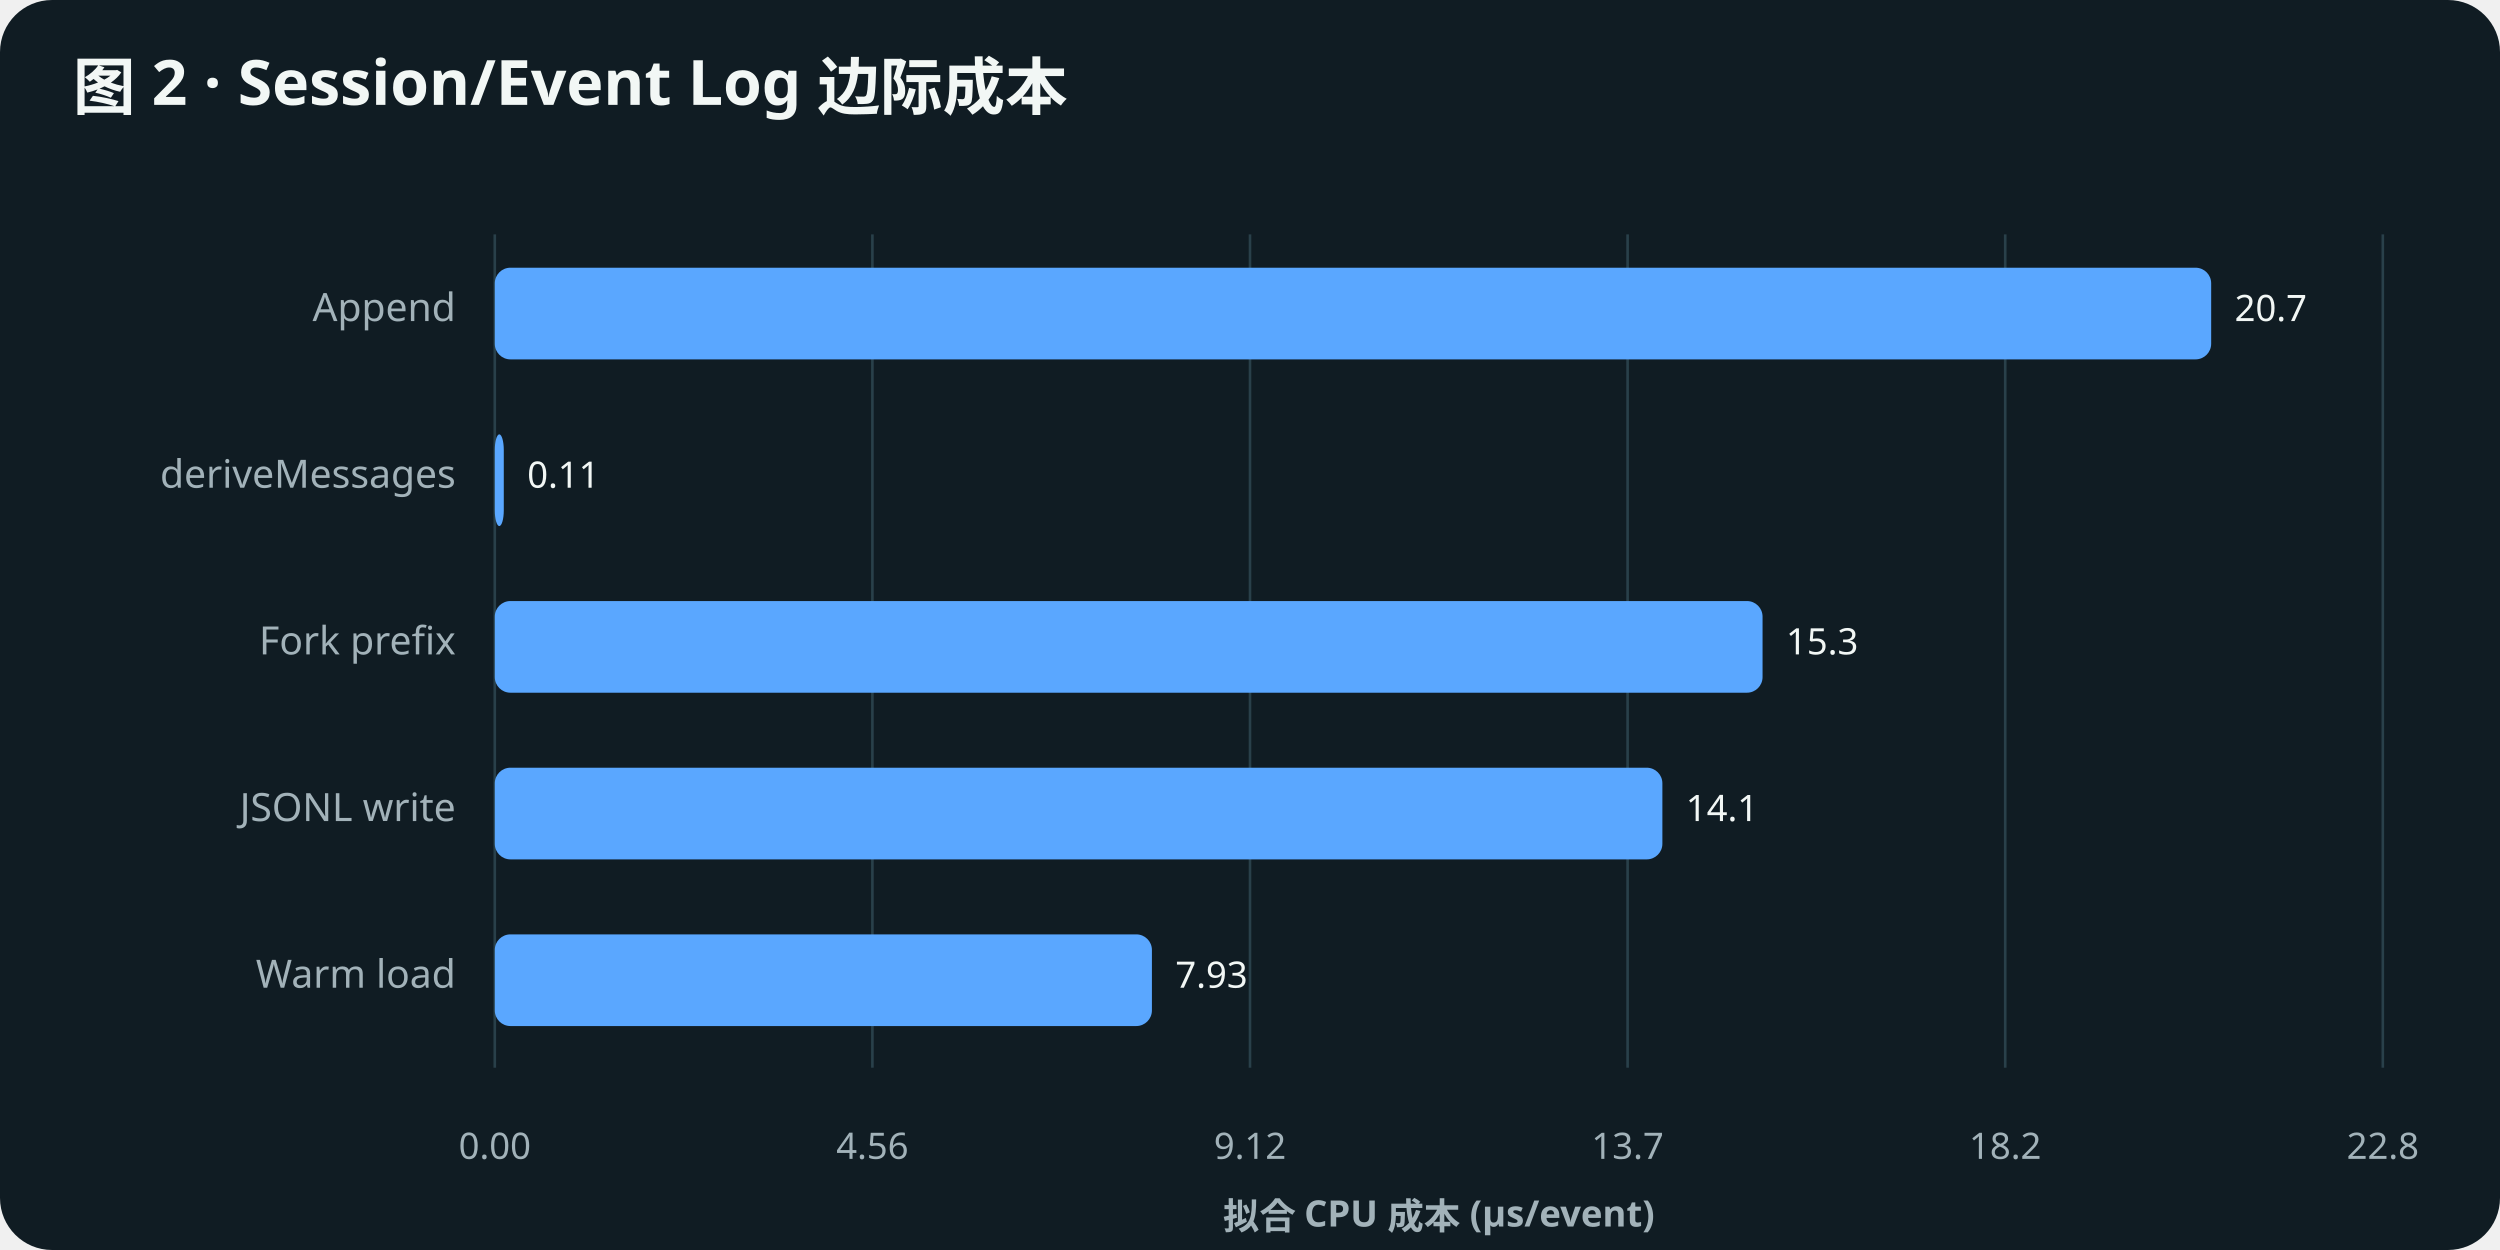
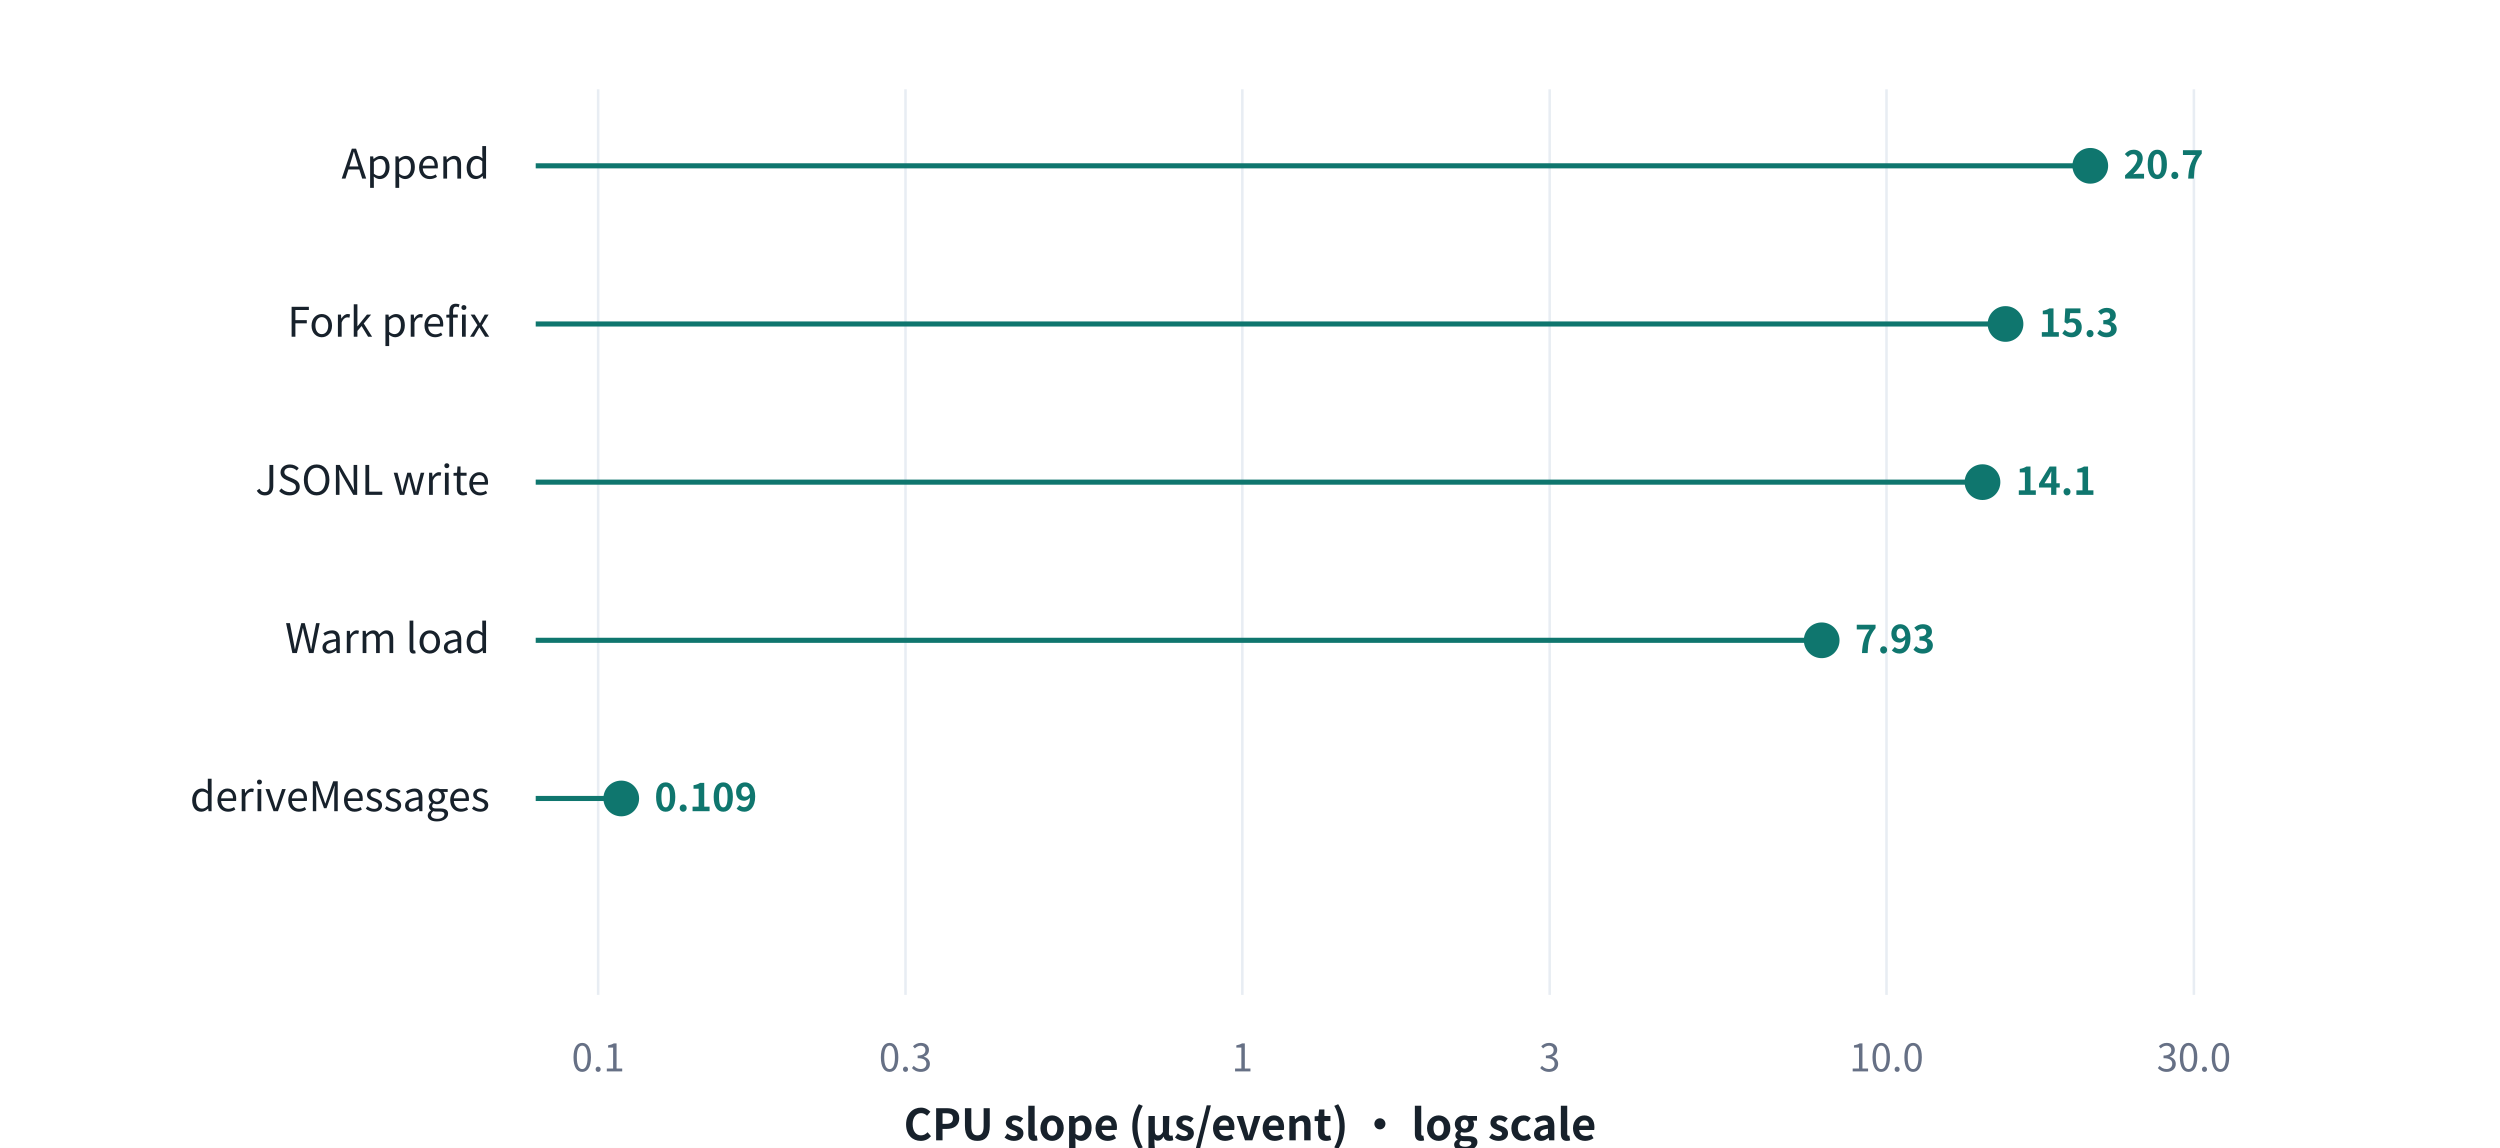
- <svg xmlns="http://www.w3.org/2000/svg" viewBox="0 0 960 480" role="img" aria-label="图 2 · Session/Event Log 边际成本">
-   <rect width="100%" height="100%" rx="20" fill="#101c23" />
-   <text x="28" y="42" fill="#f2f7f5" font-size="24" font-weight="800" text-anchor="start" font-family="system-ui, sans-serif">图 2 · Session/Event Log 边际成本</text>
-   <line x1="190.0" y1="90" x2="190.0" y2="410" stroke="#29404a" />
-   <text x="190.0" y="445" fill="#a2b2b9" font-size="14" font-weight="400" text-anchor="middle" font-family="system-ui, sans-serif">0.00</text>
-   <line x1="335.0" y1="90" x2="335.0" y2="410" stroke="#29404a" />
-   <text x="335.0" y="445" fill="#a2b2b9" font-size="14" font-weight="400" text-anchor="middle" font-family="system-ui, sans-serif">4.56</text>
-   <line x1="480.0" y1="90" x2="480.0" y2="410" stroke="#29404a" />
-   <text x="480.0" y="445" fill="#a2b2b9" font-size="14" font-weight="400" text-anchor="middle" font-family="system-ui, sans-serif">9.12</text>
-   <line x1="625.0" y1="90" x2="625.0" y2="410" stroke="#29404a" />
-   <text x="625.0" y="445" fill="#a2b2b9" font-size="14" font-weight="400" text-anchor="middle" font-family="system-ui, sans-serif">13.7</text>
-   <line x1="770.0" y1="90" x2="770.0" y2="410" stroke="#29404a" />
-   <text x="770.0" y="445" fill="#a2b2b9" font-size="14" font-weight="400" text-anchor="middle" font-family="system-ui, sans-serif">18.2</text>
-   <line x1="915.0" y1="90" x2="915.0" y2="410" stroke="#29404a" />
-   <text x="915.0" y="445" fill="#a2b2b9" font-size="14" font-weight="400" text-anchor="middle" font-family="system-ui, sans-serif">22.8</text>
-   <text x="175" y="123.28" fill="#a2b2b9" font-size="15" font-weight="400" text-anchor="end" font-family="system-ui, sans-serif">Append</text>
-   <rect x="190" y="102.8" width="659.091" height="35.2" rx="6" fill="#5aa7ff" />
-   <text x="858.091" y="123.28" fill="#f2f7f5" font-size="14" font-weight="400" text-anchor="start" font-family="system-ui, sans-serif">20.7</text>
-   <text x="175" y="187.28" fill="#a2b2b9" font-size="15" font-weight="400" text-anchor="end" font-family="system-ui, sans-serif">deriveMessages</text>
-   <rect x="190" y="166.8" width="3.455" height="35.2" rx="6" fill="#5aa7ff" />
-   <text x="202.455" y="187.28" fill="#f2f7f5" font-size="14" font-weight="400" text-anchor="start" font-family="system-ui, sans-serif">0.11</text>
-   <text x="175" y="251.28" fill="#a2b2b9" font-size="15" font-weight="400" text-anchor="end" font-family="system-ui, sans-serif">Fork prefix</text>
-   <rect x="190" y="230.8" width="486.822" height="35.2" rx="6" fill="#5aa7ff" />
-   <text x="685.822" y="251.28" fill="#f2f7f5" font-size="14" font-weight="400" text-anchor="start" font-family="system-ui, sans-serif">15.3</text>
-   <text x="175" y="315.28" fill="#a2b2b9" font-size="15" font-weight="400" text-anchor="end" font-family="system-ui, sans-serif">JSONL write</text>
-   <rect x="190" y="294.8" width="448.354" height="35.2" rx="6" fill="#5aa7ff" />
-   <text x="647.354" y="315.28" fill="#f2f7f5" font-size="14" font-weight="400" text-anchor="start" font-family="system-ui, sans-serif">14.1</text>
-   <text x="175" y="379.28" fill="#a2b2b9" font-size="15" font-weight="400" text-anchor="end" font-family="system-ui, sans-serif">Warm load</text>
-   <rect x="190" y="358.8" width="252.337" height="35.2" rx="6" fill="#5aa7ff" />
-   <text x="451.337" y="379.28" fill="#f2f7f5" font-size="14" font-weight="400" text-anchor="start" font-family="system-ui, sans-serif">7.93</text>
-   <text x="552.5" y="472" fill="#a2b2b9" font-size="14" font-weight="700" text-anchor="middle" font-family="system-ui, sans-serif">拟合 CPU 成本 (μs/event)</text>
+ <svg xmlns="http://www.w3.org/2000/svg" viewBox="0 0 980 450" role="img" data-benchmark="C2" data-series-count="1">
+   <rect width="980" height="450" fill="#FFFFFF" />
+   <defs>
+     <marker id="arrow" viewBox="0 0 10 10" refX="8" refY="5" markerWidth="7" markerHeight="7" orient="auto-start-reverse">
+       <path d="M 0 0 L 10 5 L 0 10 z" fill="#64748B" />
+     </marker>
+   </defs>
+   <line x1="234.472" y1="35" x2="234.472" y2="390" stroke="#E8EDF3" />
+   <text x="234.472" y="420" fill="#667085" font-size="15" font-weight="400" text-anchor="middle" font-family="'Noto Sans CJK SC','PingFang SC','Microsoft YaHei','Segoe UI',system-ui,sans-serif">0.1</text>
+   <line x1="354.956" y1="35" x2="354.956" y2="390" stroke="#E8EDF3" />
+   <text x="354.956" y="420" fill="#667085" font-size="15" font-weight="400" text-anchor="middle" font-family="'Noto Sans CJK SC','PingFang SC','Microsoft YaHei','Segoe UI',system-ui,sans-serif">0.3</text>
+   <line x1="486.994" y1="35" x2="486.994" y2="390" stroke="#E8EDF3" />
+   <text x="486.994" y="420" fill="#667085" font-size="15" font-weight="400" text-anchor="middle" font-family="'Noto Sans CJK SC','PingFang SC','Microsoft YaHei','Segoe UI',system-ui,sans-serif">1</text>
+   <line x1="607.478" y1="35" x2="607.478" y2="390" stroke="#E8EDF3" />
+   <text x="607.478" y="420" fill="#667085" font-size="15" font-weight="400" text-anchor="middle" font-family="'Noto Sans CJK SC','PingFang SC','Microsoft YaHei','Segoe UI',system-ui,sans-serif">3</text>
+   <line x1="739.516" y1="35" x2="739.516" y2="390" stroke="#E8EDF3" />
+   <text x="739.516" y="420" fill="#667085" font-size="15" font-weight="400" text-anchor="middle" font-family="'Noto Sans CJK SC','PingFang SC','Microsoft YaHei','Segoe UI',system-ui,sans-serif">10.0</text>
+   <line x1="860.0" y1="35" x2="860.0" y2="390" stroke="#E8EDF3" />
+   <text x="860.0" y="420" fill="#667085" font-size="15" font-weight="400" text-anchor="middle" font-family="'Noto Sans CJK SC','PingFang SC','Microsoft YaHei','Segoe UI',system-ui,sans-serif">30.0</text>
+   <text x="192" y="70" fill="#17212B" font-size="16" font-weight="400" text-anchor="end" font-family="'Noto Sans CJK SC','PingFang SC','Microsoft YaHei','Segoe UI',system-ui,sans-serif">Append</text>
+   <line x1="210.0" y1="65" x2="819.391" y2="65" stroke="#0F766E" stroke-width="2" />
+   <circle cx="819.391" cy="65" r="7" fill="#0F766E" />
+   <text x="832.391" y="70" fill="#0F766E" font-size="15" font-weight="700" text-anchor="start" font-family="'Noto Sans CJK SC','PingFang SC','Microsoft YaHei','Segoe UI',system-ui,sans-serif">20.7</text>
+   <text x="192" y="132" fill="#17212B" font-size="16" font-weight="400" text-anchor="end" font-family="'Noto Sans CJK SC','PingFang SC','Microsoft YaHei','Segoe UI',system-ui,sans-serif">Fork prefix</text>
+   <line x1="210.0" y1="127" x2="786.165" y2="127" stroke="#0F766E" stroke-width="2" />
+   <circle cx="786.165" cy="127" r="7" fill="#0F766E" />
+   <text x="799.165" y="132" fill="#0F766E" font-size="15" font-weight="700" text-anchor="start" font-family="'Noto Sans CJK SC','PingFang SC','Microsoft YaHei','Segoe UI',system-ui,sans-serif">15.3</text>
+   <text x="192" y="194" fill="#17212B" font-size="16" font-weight="400" text-anchor="end" font-family="'Noto Sans CJK SC','PingFang SC','Microsoft YaHei','Segoe UI',system-ui,sans-serif">JSONL write</text>
+   <line x1="210.0" y1="189" x2="777.138" y2="189" stroke="#0F766E" stroke-width="2" />
+   <circle cx="777.138" cy="189" r="7" fill="#0F766E" />
+   <text x="790.138" y="194" fill="#0F766E" font-size="15" font-weight="700" text-anchor="start" font-family="'Noto Sans CJK SC','PingFang SC','Microsoft YaHei','Segoe UI',system-ui,sans-serif">14.1</text>
+   <text x="192" y="256" fill="#17212B" font-size="16" font-weight="400" text-anchor="end" font-family="'Noto Sans CJK SC','PingFang SC','Microsoft YaHei','Segoe UI',system-ui,sans-serif">Warm load</text>
+   <line x1="210.0" y1="251" x2="714.098" y2="251" stroke="#0F766E" stroke-width="2" />
+   <circle cx="714.098" cy="251" r="7" fill="#0F766E" />
+   <text x="727.098" y="256" fill="#0F766E" font-size="15" font-weight="700" text-anchor="start" font-family="'Noto Sans CJK SC','PingFang SC','Microsoft YaHei','Segoe UI',system-ui,sans-serif">7.93</text>
+   <text x="192" y="318" fill="#17212B" font-size="16" font-weight="400" text-anchor="end" font-family="'Noto Sans CJK SC','PingFang SC','Microsoft YaHei','Segoe UI',system-ui,sans-serif">deriveMessages</text>
+   <line x1="210.0" y1="313" x2="243.529" y2="313" stroke="#0F766E" stroke-width="2" />
+   <circle cx="243.529" cy="313" r="7" fill="#0F766E" />
+   <text x="256.529" y="318" fill="#0F766E" font-size="15" font-weight="700" text-anchor="start" font-family="'Noto Sans CJK SC','PingFang SC','Microsoft YaHei','Segoe UI',system-ui,sans-serif">0.109</text>
+   <text x="490" y="447" fill="#17212B" font-size="17" font-weight="700" text-anchor="middle" font-family="'Noto Sans CJK SC','PingFang SC','Microsoft YaHei','Segoe UI',system-ui,sans-serif">CPU slope (μs/event) · log scale</text>
</svg>
